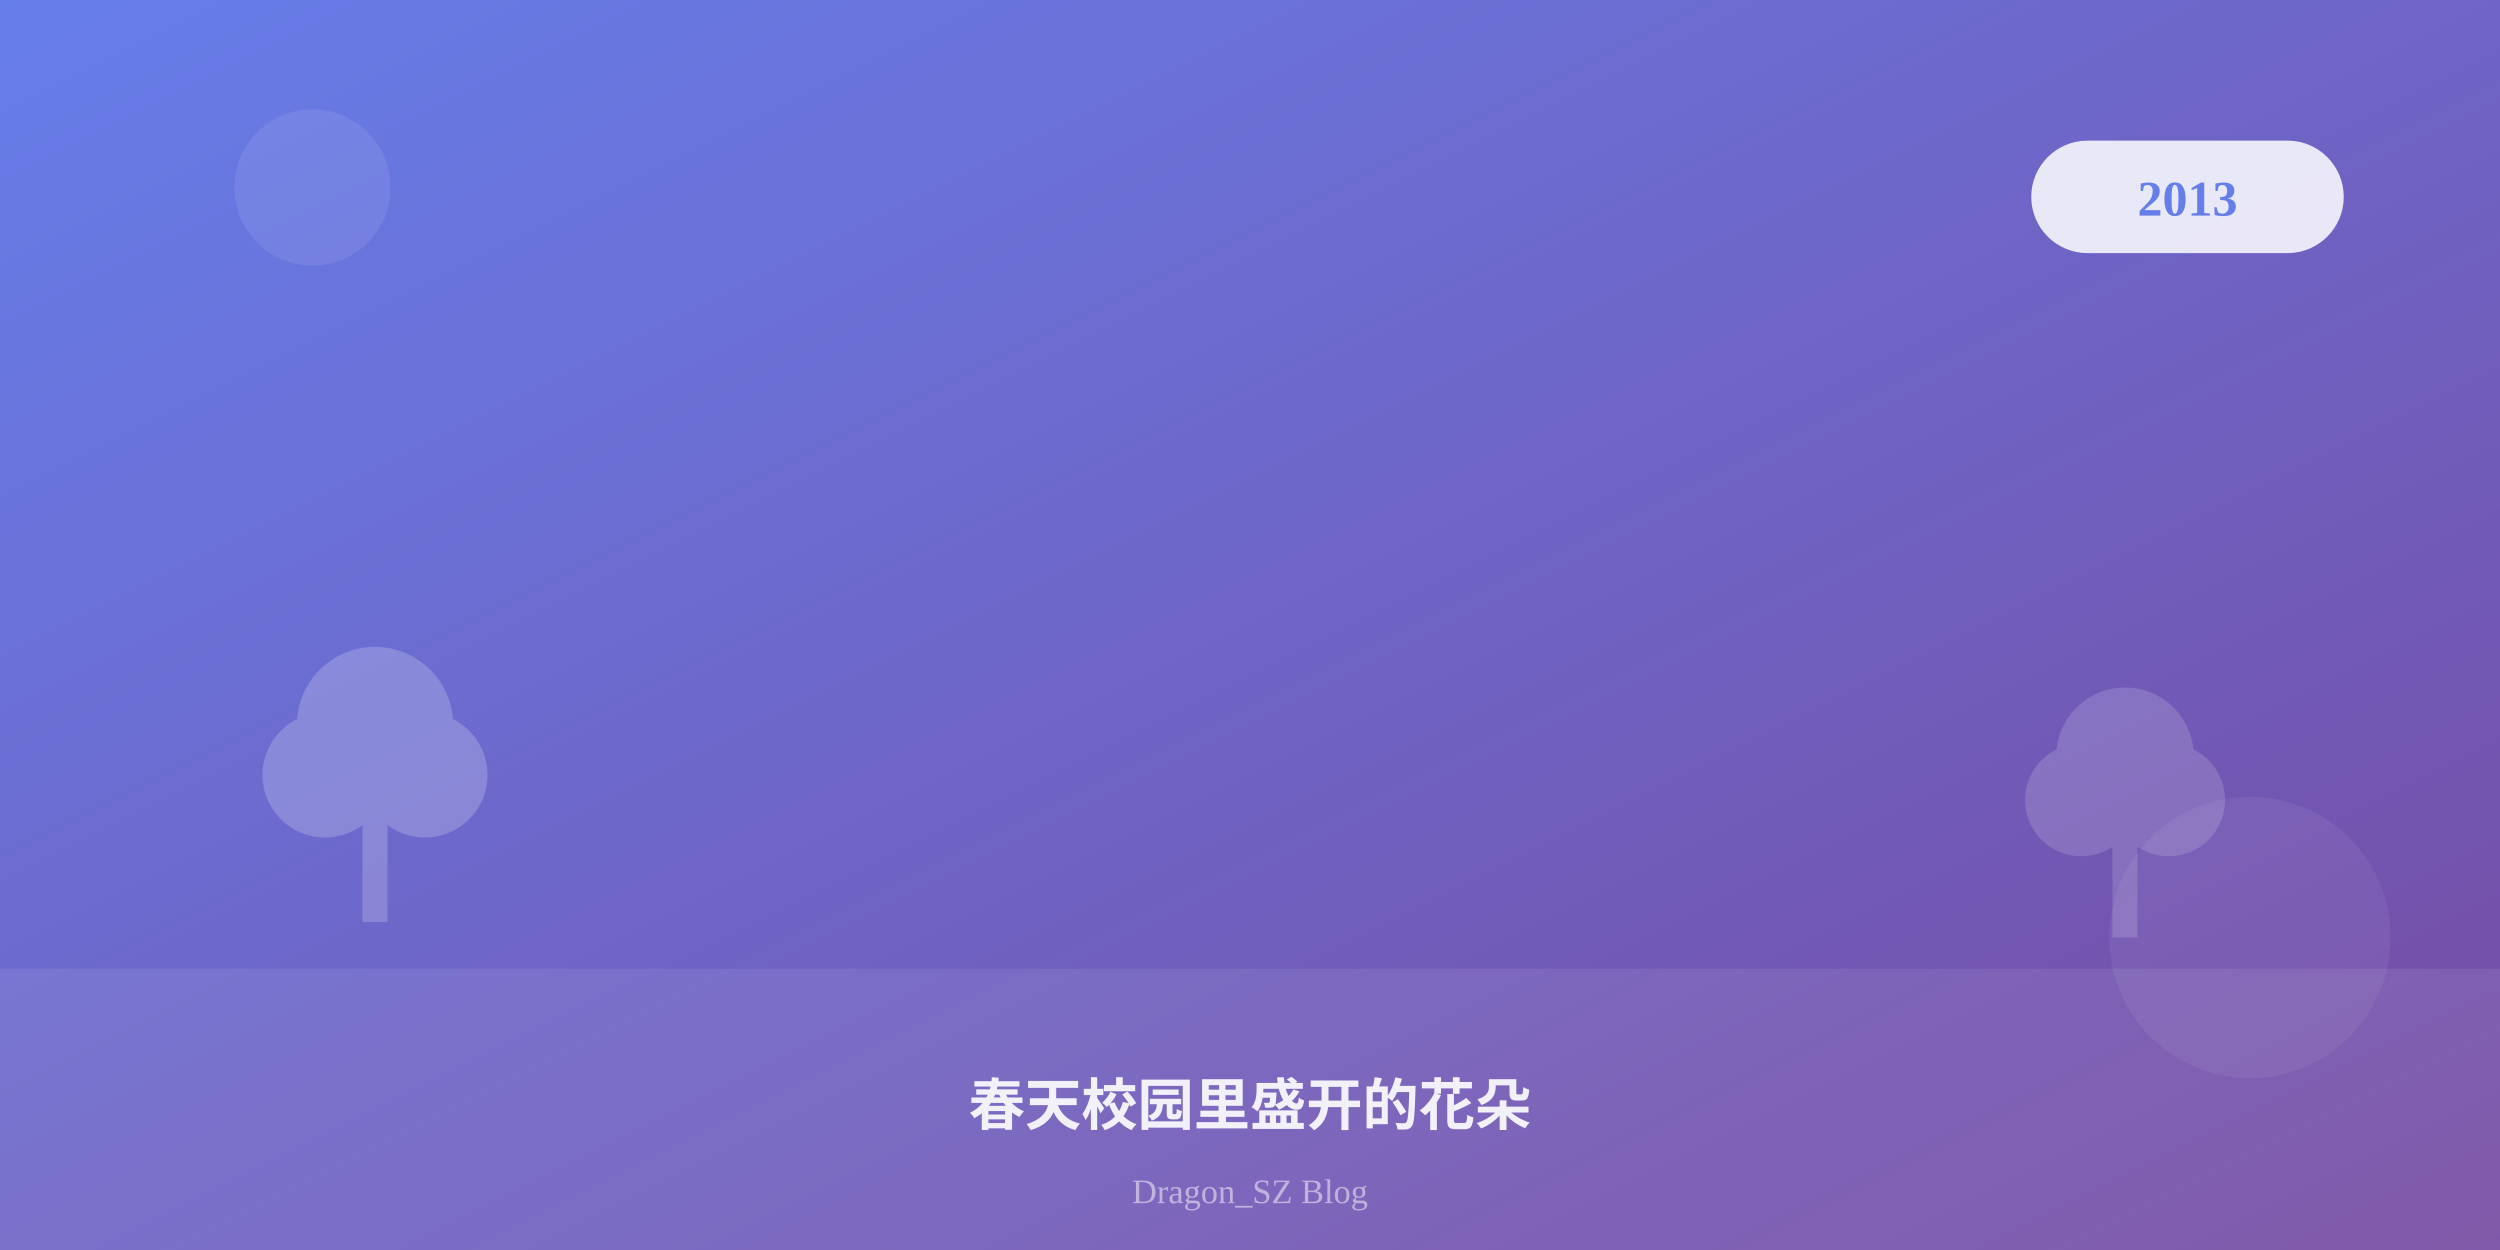
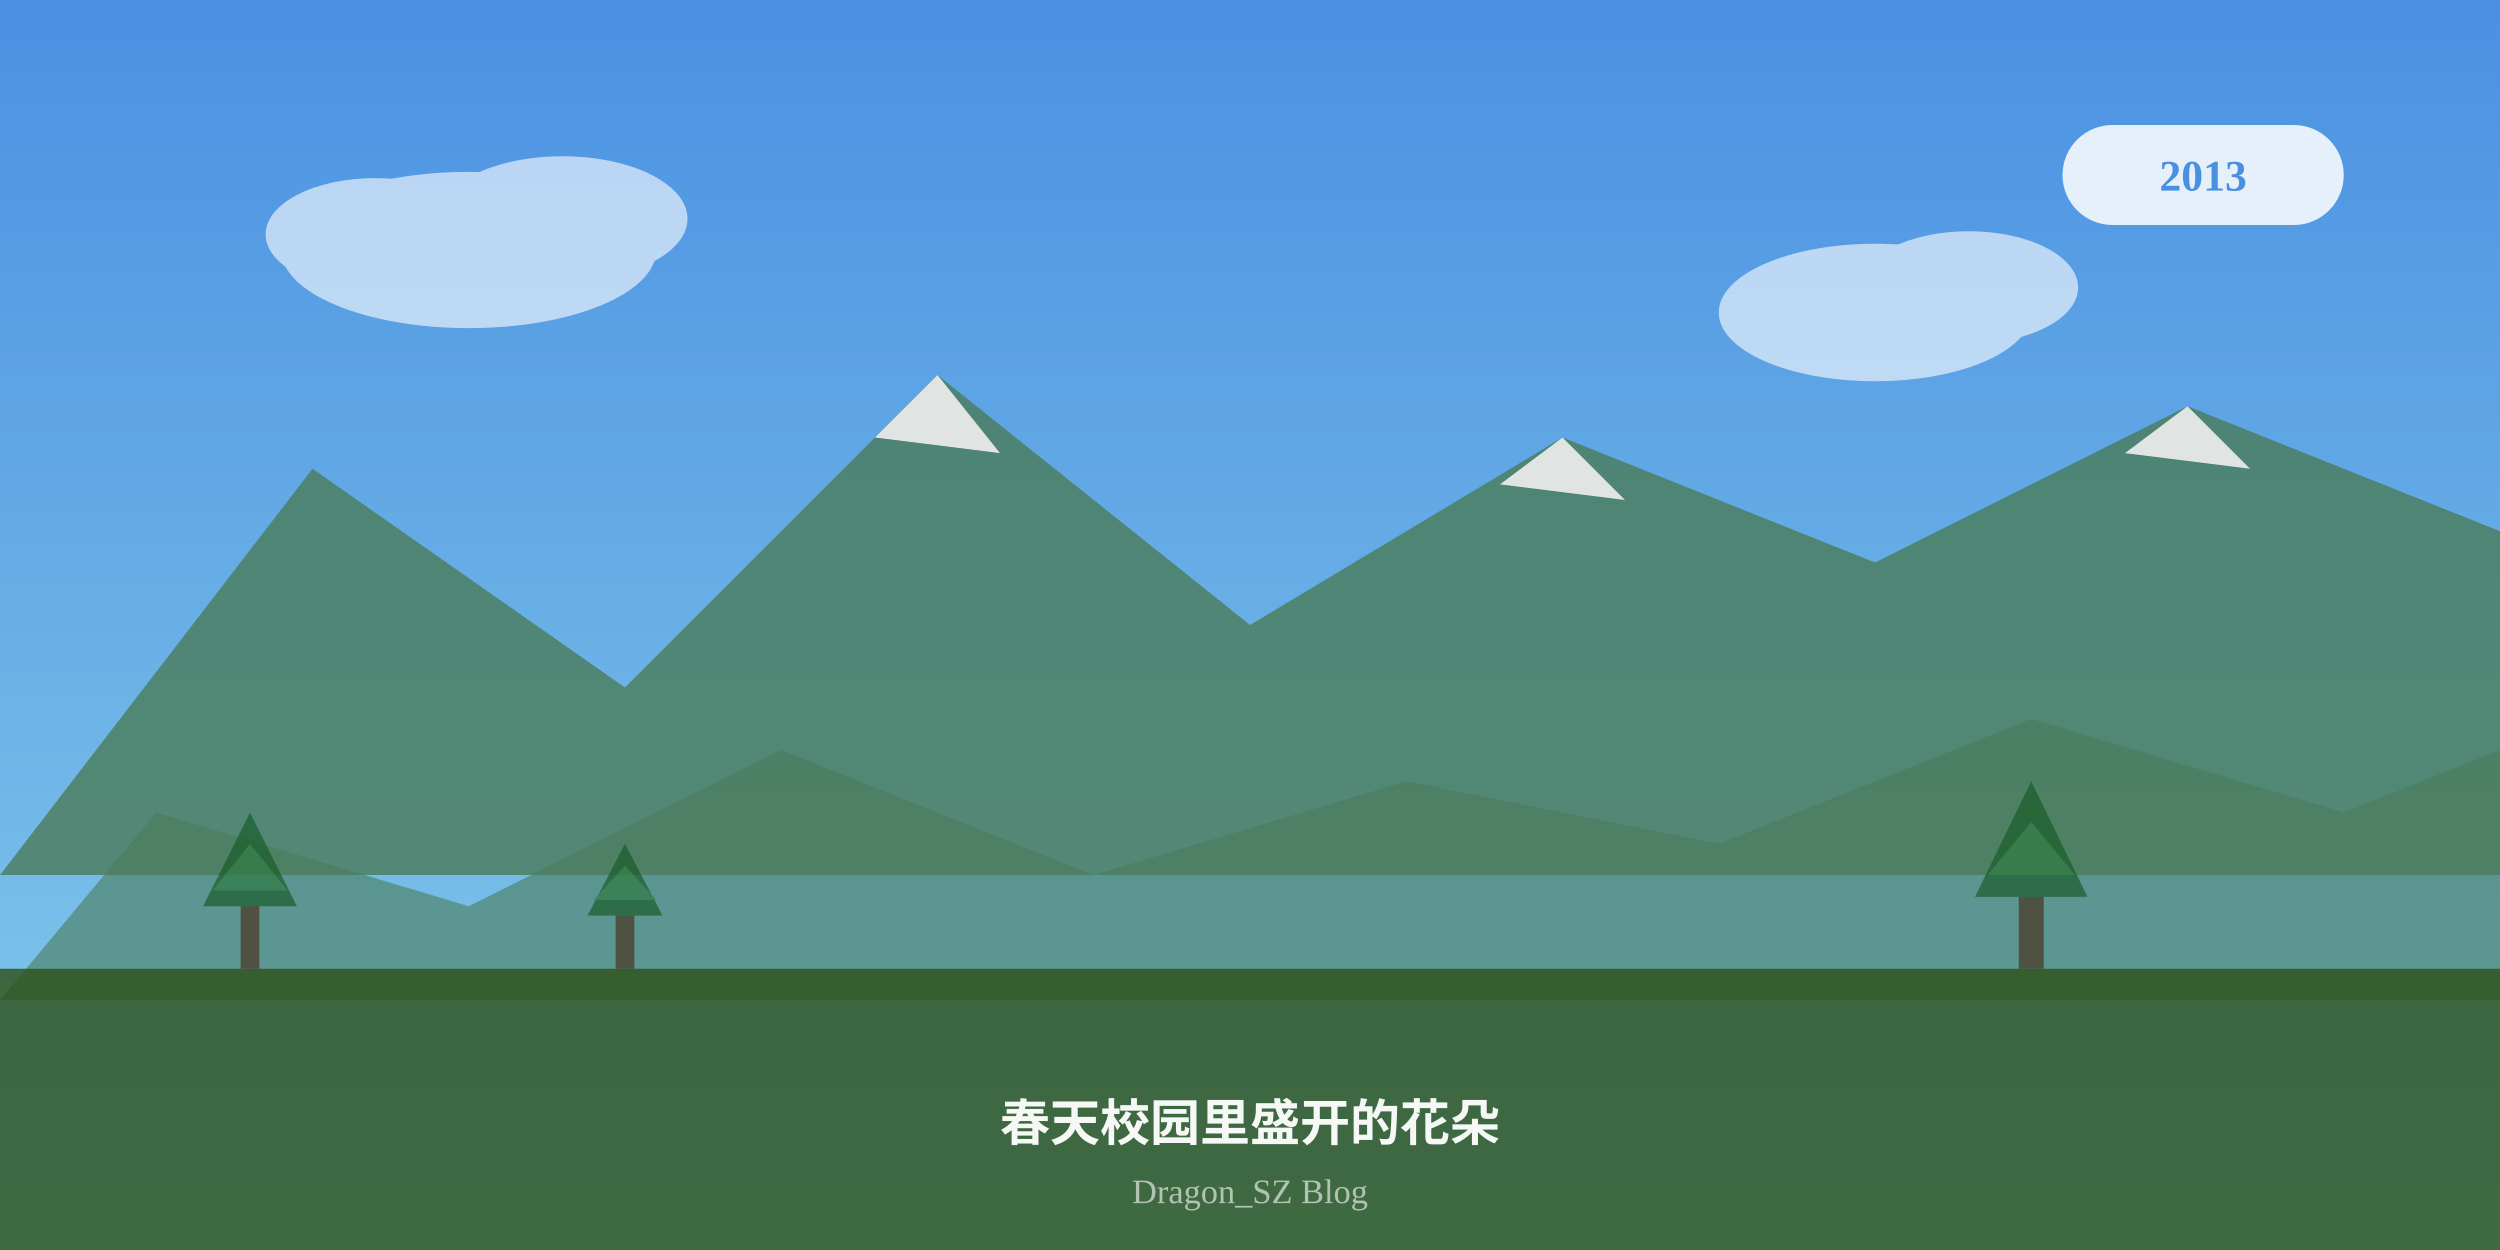
<svg xmlns="http://www.w3.org/2000/svg" viewBox="0 0 800 400" width="100%" height="100%">
  <defs>
-     <linearGradient id="bg" x1="0%" y1="0%" x2="100%" y2="100%">
-       <stop offset="0%" style="stop-color:#667eea;stop-opacity:1" />
-       <stop offset="100%" style="stop-color:#764ba2;stop-opacity:1" />
+     <linearGradient id="sky" x1="0%" y1="0%" x2="0%" y2="100%">
+       <stop offset="0%" style="stop-color:#4a90e2;stop-opacity:1" />
+       <stop offset="100%" style="stop-color:#87ceeb;stop-opacity:1" />
    </linearGradient>
  </defs>
-   <rect width="800" height="400" fill="url(#bg)" />
-   <g transform="translate(120, 240)" opacity="0.2">
-     <rect x="-4" y="0" width="8" height="55" fill="white" />
-     <circle cx="0" cy="-8" r="25" fill="white" />
-     <circle cx="-16" cy="8" r="20" fill="white" />
-     <circle cx="16" cy="8" r="20" fill="white" />
+   <rect width="800" height="400" fill="url(#sky)" />
+   <g opacity="0.6">
+     <ellipse cx="150" cy="80" rx="60" ry="25" fill="white" />
+     <ellipse cx="180" cy="70" rx="40" ry="20" fill="white" />
+     <ellipse cx="120" cy="75" rx="35" ry="18" fill="white" />
+     <ellipse cx="600" cy="100" rx="50" ry="22" fill="white" />
+     <ellipse cx="630" cy="92" rx="35" ry="18" fill="white" />
  </g>
-   <g transform="translate(680, 250)" opacity="0.15">
-     <rect x="-4" y="0" width="8" height="50" fill="white" />
-     <circle cx="0" cy="-8" r="22" fill="white" />
-     <circle cx="-14" cy="6" r="18" fill="white" />
-     <circle cx="14" cy="6" r="18" fill="white" />
+   <polygon points="0,280 100,150 200,220 300,120 400,200 500,140 600,180 700,130 800,170 800,280" fill="#4a7c59" opacity="0.8" />
+   <polygon points="280,140 300,120 320,145" fill="#f0f0f0" opacity="0.9" />
+   <polygon points="480,155 500,140 520,160" fill="#f0f0f0" opacity="0.9" />
+   <polygon points="680,145 700,130 720,150" fill="#f0f0f0" opacity="0.9" />
+   <polygon points="0,320 50,260 150,290 250,240 350,280 450,250 550,270 650,230 750,260 800,240 800,320" fill="#4a7c59" opacity="0.6" />
+   <rect x="0" y="310" width="800" height="90" fill="#2d5016" opacity="0.8" />
+   <g opacity="0.7">
+     <g transform="translate(80, 280)">
+       <rect x="-3" y="0" width="6" height="30" fill="#4a3520" />
+       <polygon points="0,-20 -15,10 15,10" fill="#1a5c2a" />
+       <polygon points="0,-10 -12,5 12,5" fill="#2d7a3e" />
+     </g>
+     <g transform="translate(200, 285)">
+       <rect x="-3" y="0" width="6" height="25" fill="#4a3520" />
+       <polygon points="0,-15 -12,8 12,8" fill="#1a5c2a" />
+       <polygon points="0,-8 -10,3 10,3" fill="#2d7a3e" />
+     </g>
+     <g transform="translate(650, 275)">
+       <rect x="-4" y="0" width="8" height="35" fill="#4a3520" />
+       <polygon points="0,-25 -18,12 18,12" fill="#1a5c2a" />
+       <polygon points="0,-12 -14,5 14,5" fill="#2d7a3e" />
+     </g>
  </g>
-   <circle cx="100" cy="60" r="25" fill="white" opacity="0.08" />
-   <circle cx="720" cy="300" r="45" fill="white" opacity="0.06" />
-   <rect x="0" y="310" width="800" height="90" fill="white" opacity="0.08" />
-   <g transform="translate(650, 45)">
-     <rect width="100" height="36" rx="18" fill="white" opacity="0.85" />
-     <text x="50" y="24" text-anchor="middle" font-size="16" font-weight="bold" fill="#667eea">2013</text>
+   <g transform="translate(660, 40)">
+     <rect width="90" height="32" rx="16" fill="white" opacity="0.85" />
+     <text x="45" y="21" text-anchor="middle" font-size="14" font-weight="bold" fill="#4a90e2">2013</text>
  </g>
-   <text x="400" y="360" text-anchor="middle" font-size="18" font-weight="bold" fill="white" opacity="0.9">春天校园里盛开的花朵</text>
-   <text x="400" y="385" text-anchor="middle" font-size="11" fill="white" opacity="0.5">Dragon_SZ Blog</text>
+   <text x="400" y="365" text-anchor="middle" font-size="16" font-weight="bold" fill="white" opacity="0.95">春天校园里盛开的花朵</text>
+   <text x="400" y="385" text-anchor="middle" font-size="11" fill="white" opacity="0.6">Dragon_SZ Blog</text>
</svg>
